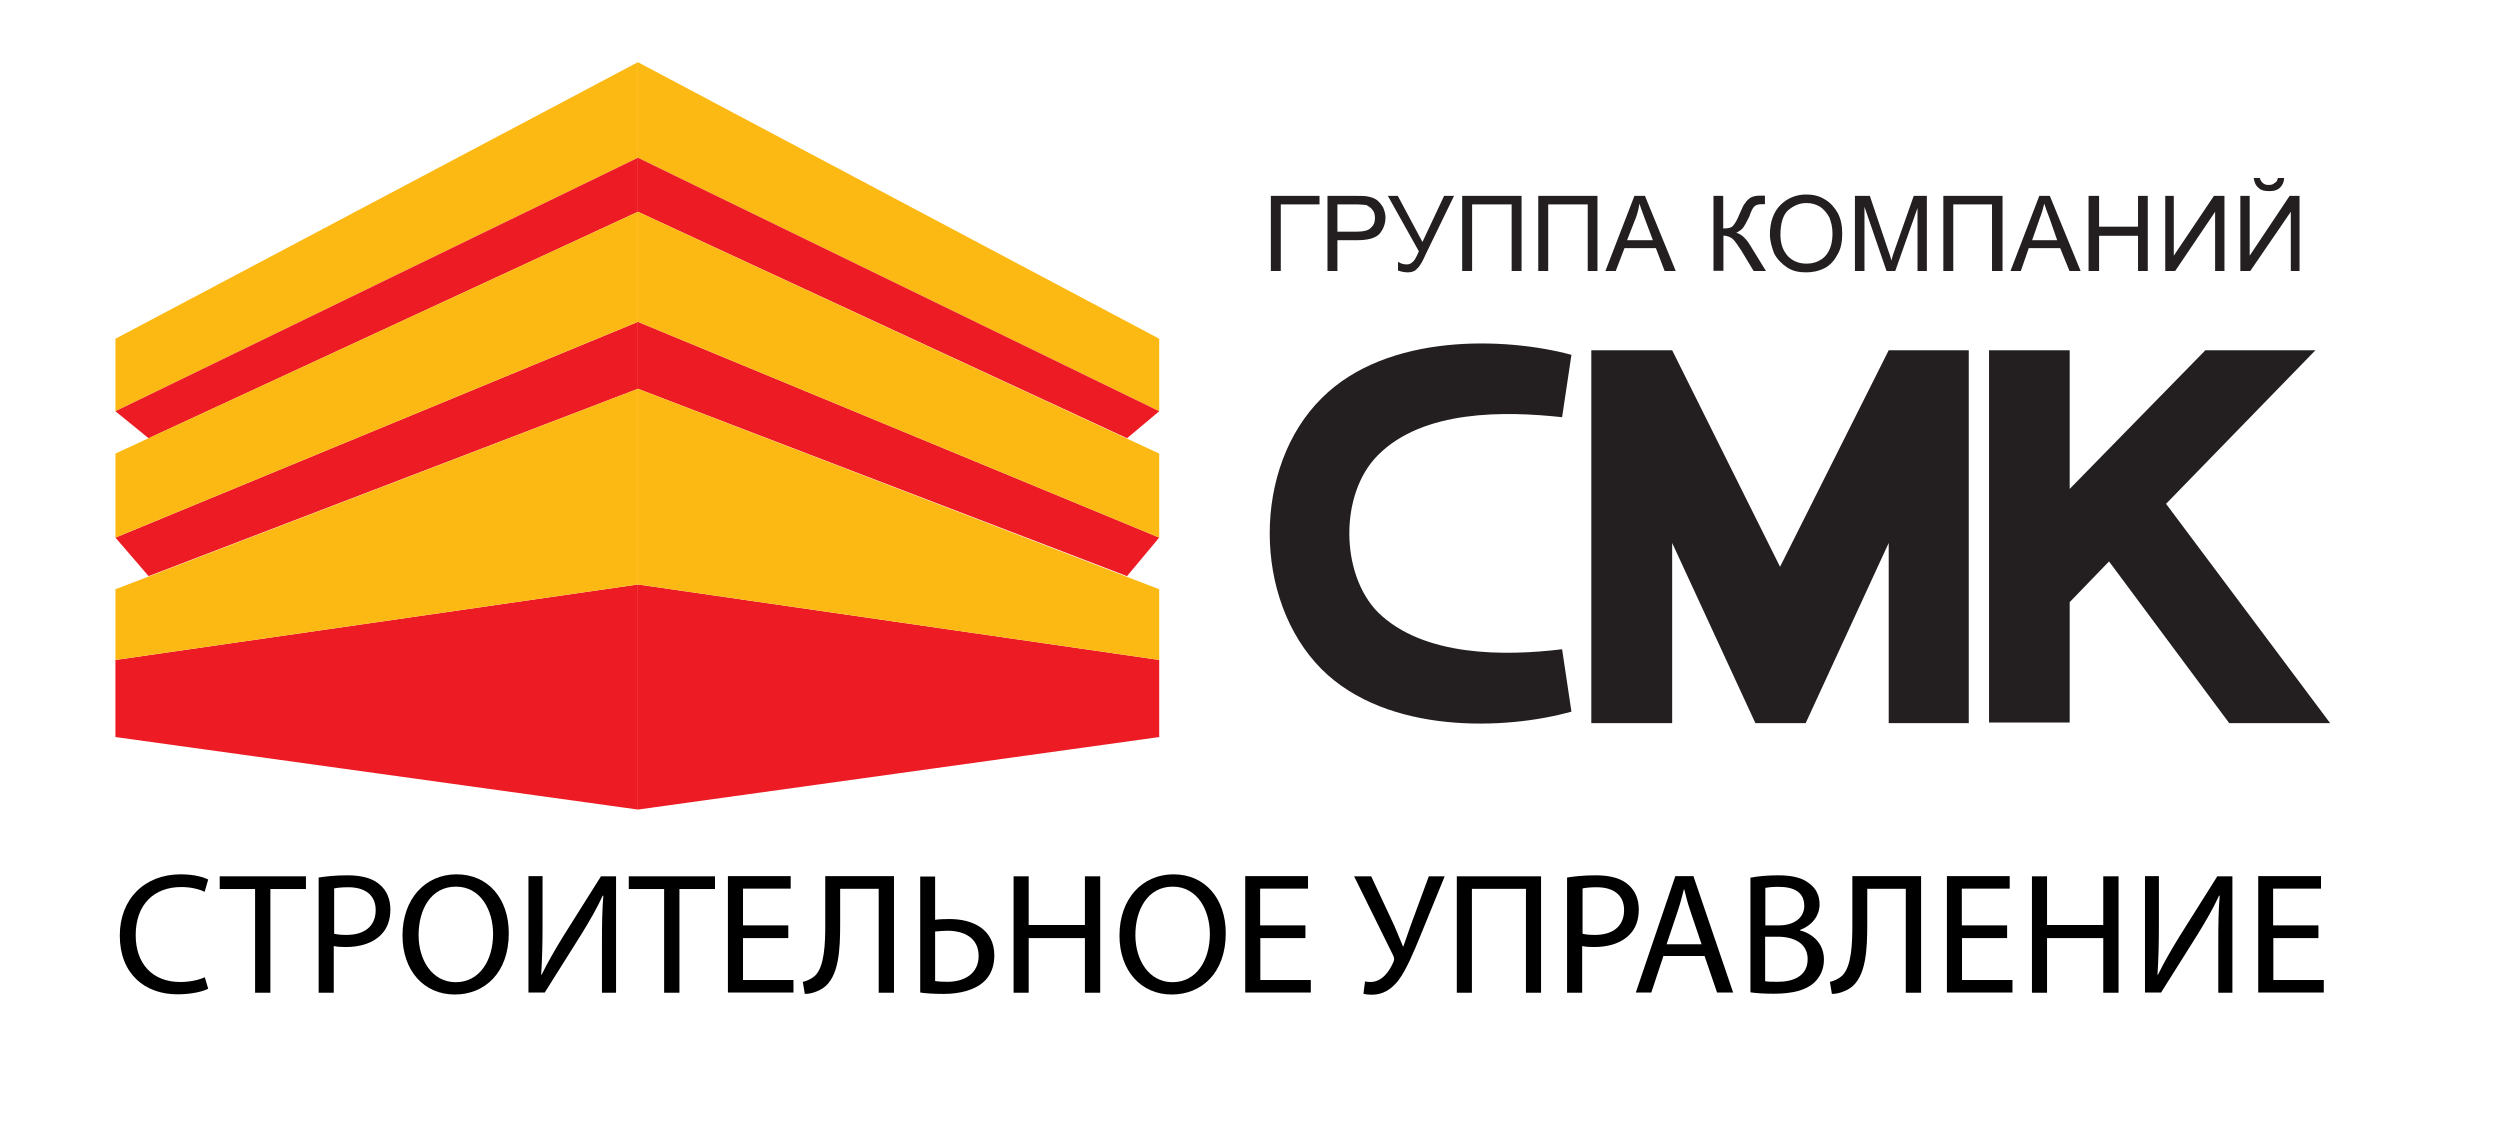
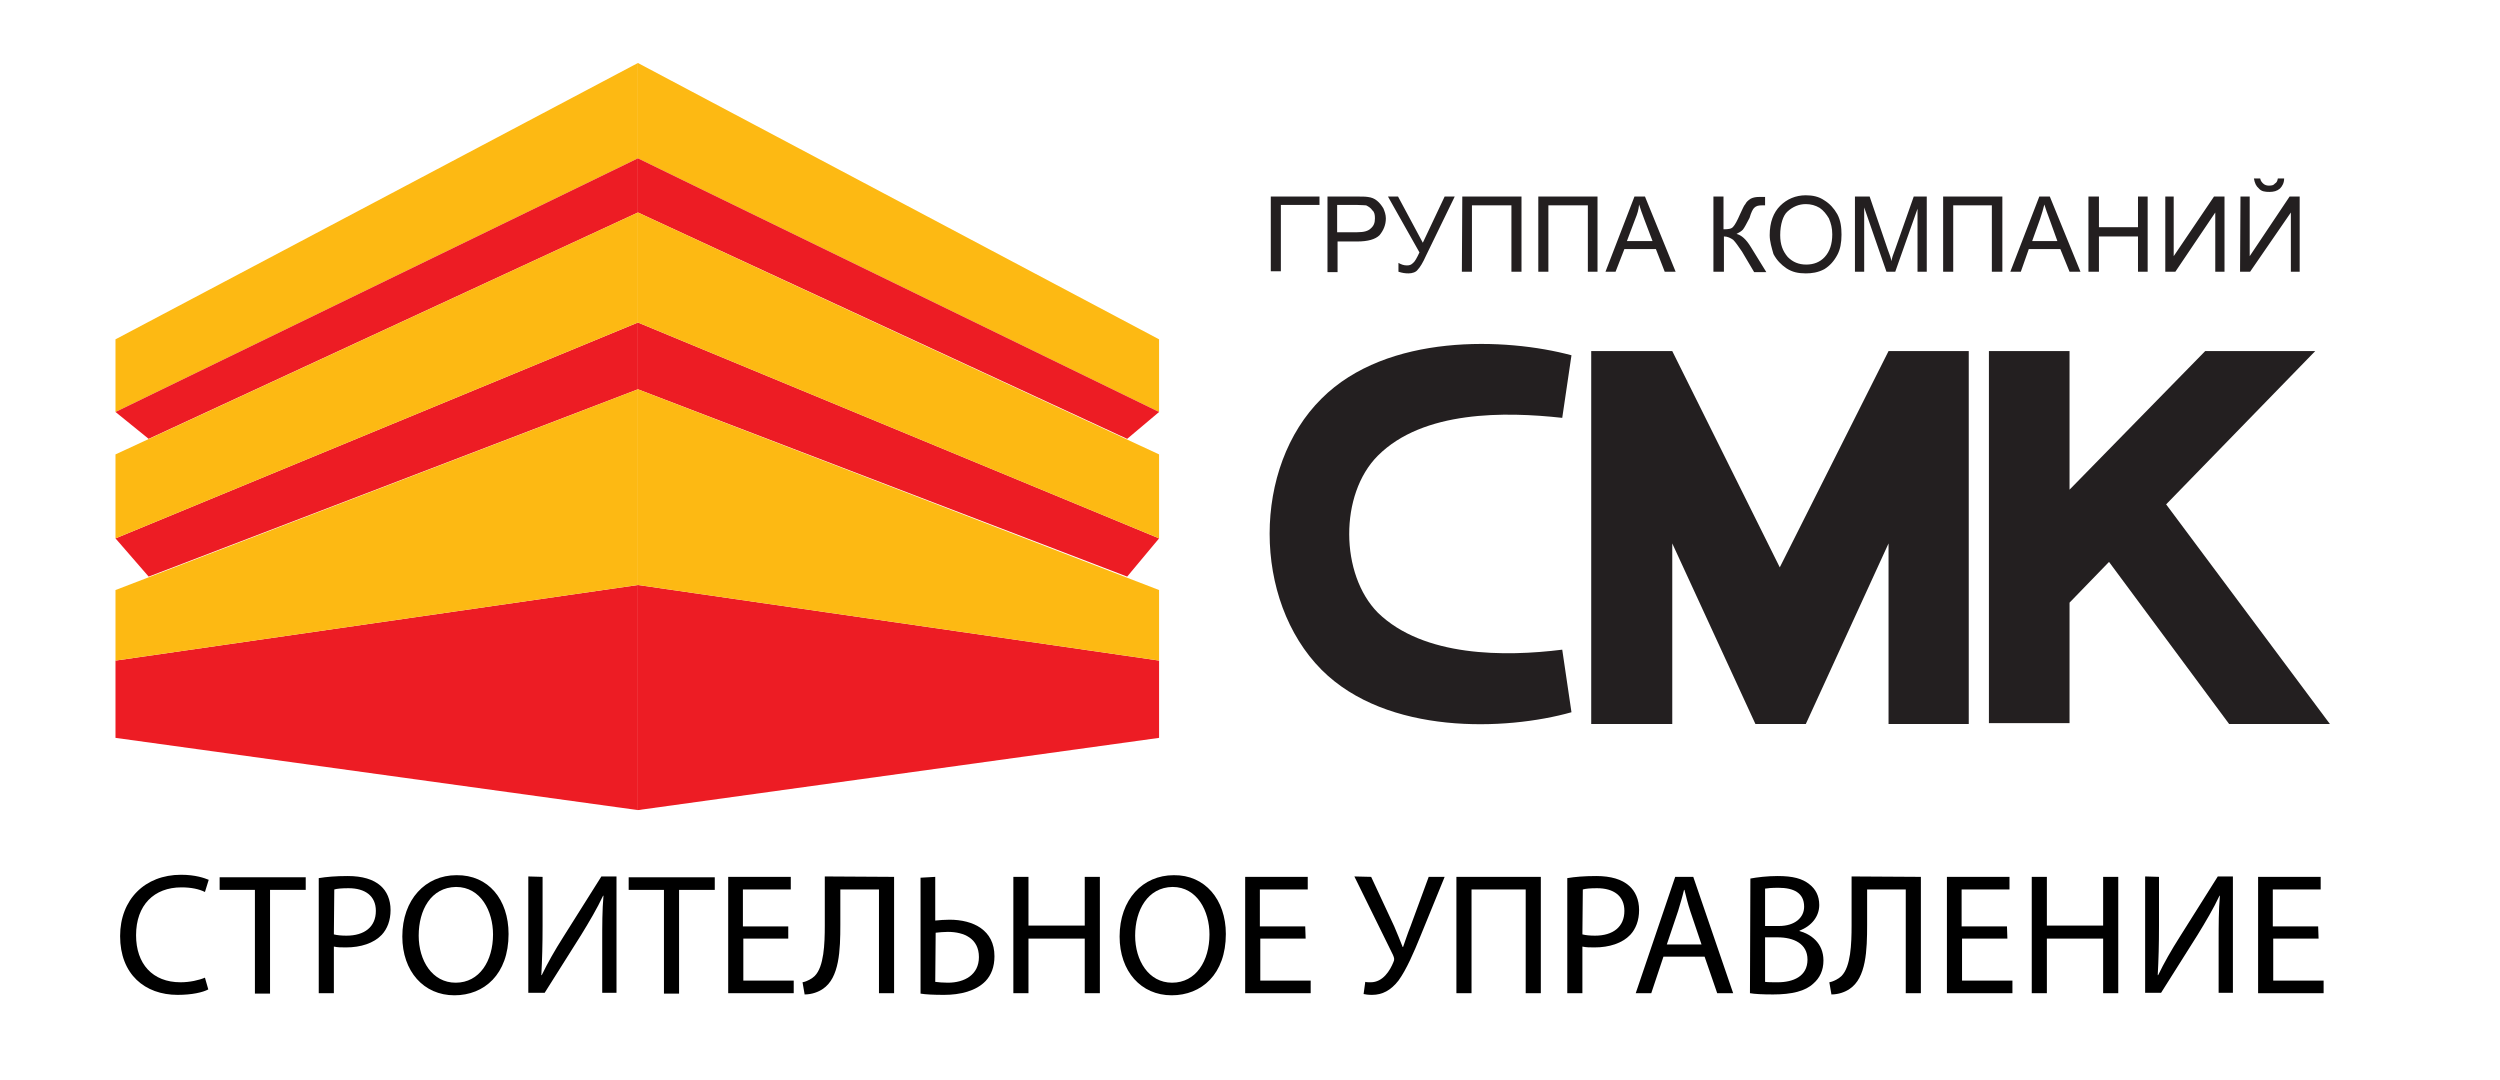
- <svg xmlns="http://www.w3.org/2000/svg" version="1.1" id="Слой_1" x="0px" y="0px" viewBox="0 0 1258.4 574.5" enable-background="new 0 0 1258.4 574.5" xml:space="preserve">
+ <svg xmlns="http://www.w3.org/2000/svg" version="1.1" id="Слой_1" x="0px" y="0px" viewBox="0 284.9 595.3 257" enable-background="new 0 284.9 595.3 257" xml:space="preserve">
  <g>
-     <polygon fill-rule="evenodd" clip-rule="evenodd" fill="#231F20" points="1090.3,253.6 1165.5,176.3 1110.1,176.3 1041.8,246.1    1041.8,176.3 1001.2,176.3 1001.2,363.7 1041.8,363.7 1041.8,303.1 1061.6,282.6 1122.1,364 1172.9,364 1090.3,253.6  " />
-     <polygon fill-rule="evenodd" clip-rule="evenodd" fill="#231F20" points="896,285.3 841.7,176.3 801,176.3 801,364 841.7,364    841.7,273.3 883.6,364 908.9,364 950.7,273.3 950.7,364 991,364 991,176.3 950.7,176.3 896,285.3  " />
-     <path fill-rule="evenodd" clip-rule="evenodd" fill="#231F20" d="M786.3,210l4.7-31.4c-33-8.9-92.7-11.2-125.7,21.8   c-34.9,34.5-34.9,101.5,0,136.5c33,32.9,92.7,30.6,125.7,21.3l-4.7-31.4c-28.7,3.5-69.8,3.9-92.7-18.6c-19-19.3-19.4-59.7,0-79.1   C716.5,206.1,757.6,206.9,786.3,210L786.3,210z" />
-     <polygon fill-rule="evenodd" clip-rule="evenodd" fill="#ED1C24" points="583.5,371 321.1,407.5 321.1,294.2 583.5,332.2    583.5,371  " />
-     <polygon fill-rule="evenodd" clip-rule="evenodd" fill="#FDB913" points="583.5,170.5 583.5,207 321.1,79.4 321.1,31.3    583.5,170.5  " />
-     <polygon fill-rule="evenodd" clip-rule="evenodd" fill="#ED1C24" points="567.3,220.6 321.1,106.6 321.1,79.4 583.5,207    567.3,220.6  " />
-     <polygon fill-rule="evenodd" clip-rule="evenodd" fill="#ED1C24" points="567.3,290 321.1,195.7 321.1,162 583.5,270.6 567.3,290     " />
-     <polygon fill-rule="evenodd" clip-rule="evenodd" fill="#FDB913" points="583.5,270.6 321.1,162 321.1,106.6 583.5,228.3    583.5,270.6  " />
-     <polygon fill-rule="evenodd" clip-rule="evenodd" fill="#FDB913" points="583.5,332.2 321.1,294.2 321.1,195.7 583.5,296.6    583.5,332.2  " />
-     <polygon fill-rule="evenodd" clip-rule="evenodd" fill="#ED1C24" points="58.1,371 321.1,407.5 321.1,294.2 58.1,332.2 58.1,371     " />
-     <polygon fill-rule="evenodd" clip-rule="evenodd" fill="#FDB913" points="58.1,170.5 58.1,207 321.1,79.4 321.1,31.3 58.1,170.5     " />
-     <polygon fill-rule="evenodd" clip-rule="evenodd" fill="#ED1C24" points="74.8,220.6 321.1,106.6 321.1,79.4 58.1,207 74.8,220.6     " />
-     <polygon fill-rule="evenodd" clip-rule="evenodd" fill="#ED1C24" points="74.8,290 321.1,195.7 321.1,162 58.1,270.6 74.8,290  " />
-     <polygon fill-rule="evenodd" clip-rule="evenodd" fill="#FDB913" points="58.1,270.6 321.1,162 321.1,106.6 58.1,228.3 58.1,270.6     " />
-     <polygon fill-rule="evenodd" clip-rule="evenodd" fill="#FDB913" points="58.1,332.2 321.1,294.2 321.1,195.7 58.1,296.6    58.1,332.2  " />
-     <path fill-rule="evenodd" clip-rule="evenodd" fill="#231F20" d="M639.7,98.6h24.5v4.3h-19.5v33.5h-5V98.6L639.7,98.6z    M668.2,136.4V98.6h14.3c2.8,0,4.7,0,5.9,0.3c1.9,0.3,3.4,0.9,4.7,1.8c1.2,1,2.2,2.2,3.1,3.7c0.6,1.5,1.2,3.1,1.2,5   c0,3.4-1.2,6.2-3.1,8.4c-2.2,2.2-5.9,3.1-11.2,3.1h-9.9v15.5H668.2L668.2,136.4z M673.2,116.6h9.9c3.4,0,5.6-0.6,6.8-1.8   c1.5-1.3,2.2-2.8,2.2-5c0-1.6-0.3-3.1-1.2-4.1c-0.9-1.2-1.9-1.8-3.1-2.5c-0.9,0-2.5-0.3-4.7-0.3h-9.9V116.6L673.2,116.6z    M698.6,98.6h5l12.4,23.2l10.9-23.2h5l-14.3,29.5c-1.6,3.7-3.1,6.2-4.3,7.1c-0.9,1.3-2.8,1.9-4.6,1.9c-1.6,0-3.1-0.3-5-0.9v-4.4   c1.5,0.9,2.8,1.3,4.3,1.3c1.2,0,2.2-0.3,3.1-1.3c0.9-0.6,1.9-2.5,3.1-5.3L698.6,98.6L698.6,98.6z M736.1,98.6h29.8v37.8h-5v-33.5   h-19.9v33.5h-5V98.6L736.1,98.6z M774.3,98.6h29.8v37.8h-4.9v-33.5h-19.9v33.5h-5V98.6L774.3,98.6z M808.1,136.4l14.6-37.8h5.3   l15.5,37.8h-5.6l-4.4-11.5h-15.8l-4.4,11.5H808.1L808.1,136.4z M819,120.9h13l-4-10.6c-1.2-3.1-2.1-5.9-2.8-7.8   c-0.3,2.5-0.9,4.7-1.8,7.2L819,120.9L819,120.9z M862.4,98.6h5V115c2.5,0,4-0.3,4.9-1.3c0.9-0.9,2.2-3.1,3.4-6.2   c1.2-2.5,1.8-4.4,2.8-5.3c0.7-1.2,1.5-1.9,2.8-2.8c1.2-0.6,2.8-0.9,4-0.9c2.2,0,3.1,0,3.1,0v4.3c0,0-0.4,0-0.9,0   c-0.6,0-0.9,0-0.9,0c-1.5,0-2.8,0.3-3.7,1.3c-0.6,0.6-1.5,2.2-2.4,5c-1.6,3.1-2.5,4.9-3.4,5.9c-0.9,0.9-1.8,1.5-3.1,2.2   c2.5,0.6,4.9,2.8,7.1,6.5l7.8,12.7h-6.2l-6.2-10.3c-1.9-2.8-3.1-4.7-4.4-5.9c-1.2-0.9-2.8-1.6-4.6-1.6v17.7h-5V98.6L862.4,98.6z    M890.9,118.1c0-6.5,1.9-11.5,5.3-14.9c3.4-3.4,7.8-5.3,13-5.3c3.4,0,6.6,0.7,9.4,2.5c2.8,1.6,4.9,4.1,6.5,6.9   c1.6,3.1,2.2,6.5,2.2,10.3c0,4-0.6,7.4-2.2,10.2c-1.6,3.1-3.7,5.6-6.5,7.1c-3.2,1.6-6.3,2.2-9.4,2.2c-3.7,0-6.8-0.6-9.7-2.5   c-2.7-1.9-4.9-4-6.5-7.1C891.9,124.6,890.9,121.2,890.9,118.1L890.9,118.1z M896.2,118.1c0,4.7,1.3,8.1,3.8,10.9   c2.5,2.5,5.6,3.7,9.3,3.7c3.7,0,6.9-1.2,9.4-3.7c2.5-2.8,3.7-6.5,3.7-11.5c0-3.1-0.6-5.6-1.6-8.1c-1.2-2.2-2.8-4.1-4.6-5.3   c-2.2-1.3-4.4-1.9-6.9-1.9c-3.4,0-6.5,1.3-9.3,3.7C897.5,108.2,896.2,112.5,896.2,118.1L896.2,118.1z M933.7,136.4V98.6h7.5l9,26.7   c1,2.8,1.6,4.6,1.9,5.9c0.3-1.6,0.9-3.4,1.9-6.2l9.3-26.4h6.6v37.8h-4.7v-31.7L954,136.4h-4.4l-11.1-32.3v32.3H933.7L933.7,136.4z    M978.2,98.6h29.8v37.8h-5.3v-33.5h-19.5v33.5h-5V98.6L978.2,98.6z M1012,136.4l14.5-37.8h5.3l15.5,37.8h-5.6l-4.7-11.5h-15.8   l-4,11.5H1012L1012,136.4z M1022.9,120.9h12.6l-3.7-10.6c-1.2-3.1-2.2-5.9-2.8-7.8c-0.6,2.5-1.2,4.7-2.2,7.2L1022.9,120.9   L1022.9,120.9z M1051.3,136.4V98.6h5.3v15.5h19.6V98.6h4.9v37.8h-4.9v-17.7h-19.6v17.7H1051.3L1051.3,136.4z M1089.9,98.6h4.3v30.1   l20.2-30.1h5.3v37.8h-4.7v-29.8l-20.1,29.8h-5V98.6L1089.9,98.6z M1127.7,98.6h4.7v30.1l20.1-30.1h5v37.8h-4.4v-29.8l-20.4,29.8h-5   V98.6L1127.7,98.6z M1146.6,89.6h3.1c0,2.2-0.9,3.8-2.2,5c-1.5,1.3-3.1,1.6-5.3,1.6c-2.1,0-4-0.3-5.3-1.6c-1.5-1.2-2.1-2.8-2.5-5   h3.1c0.3,1.3,0.9,1.9,1.5,2.5c0.6,0.6,1.6,1,2.8,1c1.6,0,2.5-0.3,3.1-1C1146,91.7,1146.3,90.8,1146.6,89.6L1146.6,89.6z" />
+     <polygon fill="#231F20" points="515.8,405 551.3,368.5 525.1,368.5 492.8,401.5 492.8,368.5 473.6,368.5 473.6,457.1 492.8,457.1    492.8,428.4 502.2,418.7 530.8,457.3 554.8,457.3  " />
+     <polygon fill="#231F20" points="423.8,420 398.2,368.5 378.9,368.5 378.9,457.3 398.2,457.3 398.2,414.3 418,457.3 430,457.3    449.7,414.3 449.7,457.3 468.8,457.3 468.8,368.5 449.7,368.5  " />
+     <path fill="#231F20" d="M372,384.4l2.2-14.9c-15.6-4.2-43.9-5.3-59.5,10.3c-16.5,16.3-16.5,48,0,64.6   c15.6,15.6,43.9,14.5,59.5,10.1l-2.2-14.9c-13.6,1.7-33,1.8-43.9-8.8c-9-9.1-9.2-28.2,0-37.4C338.9,382.6,358.4,382.9,372,384.4   L372,384.4z" />
+     <polygon fill="#ED1C24" points="276,460.6 151.9,477.8 151.9,424.2 276,442.2  " />
+     <polygon fill="#FDB913" points="276,365.7 276,383 151.9,322.6 151.9,299.9  " />
+     <polygon fill="#ED1C24" points="268.4,389.4 151.9,335.5 151.9,322.6 276,383  " />
+     <polygon fill="#ED1C24" points="268.4,422.2 151.9,377.6 151.9,361.7 276,413.1  " />
+     <polygon fill="#FDB913" points="276,413.1 151.9,361.7 151.9,335.5 276,393.1  " />
+     <polygon fill="#FDB913" points="276,442.2 151.9,424.2 151.9,377.6 276,425.4  " />
+     <polygon fill="#ED1C24" points="27.5,460.6 151.9,477.8 151.9,424.2 27.5,442.2  " />
+     <polygon fill="#FDB913" points="27.5,365.7 27.5,383 151.9,322.6 151.9,299.9  " />
+     <polygon fill="#ED1C24" points="35.4,389.4 151.9,335.5 151.9,322.6 27.5,383  " />
+     <polygon fill="#ED1C24" points="35.4,422.2 151.9,377.6 151.9,361.7 27.5,413.1  " />
+     <polygon fill="#FDB913" points="27.5,413.1 151.9,361.7 151.9,335.5 27.5,393.1  " />
+     <polygon fill="#FDB913" points="27.5,442.2 151.9,424.2 151.9,377.6 27.5,425.4  " />
+     <path fill="#231F20" d="M302.6,331.7h11.6v2H305v15.8h-2.4V331.7L302.6,331.7z M316.1,349.6v-17.9h6.8c1.3,0,2.2,0,2.8,0.1   c0.9,0.1,1.6,0.4,2.2,0.9c0.6,0.5,1,1,1.5,1.8c0.3,0.7,0.6,1.5,0.6,2.4c0,1.6-0.6,2.9-1.5,4c-1,1-2.8,1.5-5.3,1.5h-4.7v7.3H316.1   L316.1,349.6z M318.5,340.2h4.7c1.6,0,2.6-0.3,3.2-0.9c0.7-0.6,1-1.3,1-2.4c0-0.8-0.1-1.5-0.6-1.9c-0.4-0.6-0.9-0.9-1.5-1.2   c-0.4,0-1.2-0.1-2.2-0.1h-4.7V340.2L318.5,340.2z M330.5,331.7h2.4l5.9,11l5.2-11h2.4l-6.8,14c-0.8,1.8-1.5,2.9-2,3.4   c-0.4,0.6-1.3,0.9-2.2,0.9c-0.8,0-1.5-0.1-2.4-0.4v-2.1c0.7,0.4,1.3,0.6,2,0.6c0.6,0,1-0.1,1.5-0.6c0.4-0.3,0.9-1.2,1.5-2.5   L330.5,331.7L330.5,331.7z M348.2,331.7h14.1v17.9h-2.4v-15.8h-9.4v15.8h-2.4L348.2,331.7L348.2,331.7z M366.3,331.7h14.1v17.9   h-2.3v-15.8h-9.4v15.8h-2.4L366.3,331.7L366.3,331.7z M382.3,349.6l6.9-17.9h2.5l7.3,17.9h-2.6l-2.1-5.4h-7.5l-2.1,5.4H382.3   L382.3,349.6z M387.4,342.3h6.1l-1.9-5c-0.6-1.5-1-2.8-1.3-3.7c-0.1,1.2-0.4,2.2-0.9,3.4L387.4,342.3L387.4,342.3z M408,331.7h2.4   v7.8c1.2,0,1.9-0.1,2.3-0.6c0.4-0.4,1-1.5,1.6-2.9c0.6-1.2,0.9-2.1,1.3-2.5c0.3-0.6,0.7-0.9,1.3-1.3c0.6-0.3,1.3-0.4,1.9-0.4   c1,0,1.5,0,1.5,0v2c0,0-0.2,0-0.4,0c-0.3,0-0.4,0-0.4,0c-0.7,0-1.3,0.1-1.8,0.6c-0.3,0.3-0.7,1-1.1,2.4c-0.8,1.5-1.2,2.3-1.6,2.8   c-0.4,0.4-0.9,0.7-1.5,1c1.2,0.3,2.3,1.3,3.4,3.1l3.7,6h-2.9l-2.9-4.9c-0.9-1.3-1.5-2.2-2.1-2.8c-0.6-0.4-1.3-0.8-2.2-0.8v8.4H408   L408,331.7L408,331.7z M421.4,340.9c0-3.1,0.9-5.4,2.5-7c1.6-1.6,3.7-2.5,6.1-2.5c1.6,0,3.1,0.3,4.4,1.2c1.3,0.8,2.3,1.9,3.1,3.3   c0.8,1.5,1,3.1,1,4.9c0,1.9-0.3,3.5-1,4.8c-0.8,1.5-1.8,2.6-3.1,3.4c-1.5,0.8-3,1-4.4,1c-1.8,0-3.2-0.3-4.6-1.2   c-1.3-0.9-2.3-1.9-3.1-3.4C421.9,344,421.4,342.4,421.4,340.9L421.4,340.9z M423.9,340.9c0,2.2,0.6,3.8,1.8,5.2   c1.2,1.2,2.6,1.8,4.4,1.8s3.3-0.6,4.4-1.8c1.2-1.3,1.8-3.1,1.8-5.4c0-1.5-0.3-2.6-0.8-3.8c-0.6-1-1.3-1.9-2.2-2.5   c-1-0.6-2.1-0.9-3.3-0.9c-1.6,0-3.1,0.6-4.4,1.8C424.6,336.2,423.9,338.3,423.9,340.9L423.9,340.9z M441.7,349.6v-17.9h3.5   l4.3,12.6c0.5,1.3,0.8,2.2,0.9,2.8c0.1-0.8,0.4-1.6,0.9-2.9l4.4-12.5h3.1v17.9h-2.2v-15l-5.3,15h-2.1l-5.3-15.3v15.3H441.7   L441.7,349.6z M462.7,331.7h14.1v17.9h-2.5v-15.8h-9.2v15.8h-2.4V331.7L462.7,331.7z M478.7,349.6l6.9-17.9h2.5l7.3,17.9h-2.6   l-2.2-5.4h-7.5l-1.9,5.4H478.7L478.7,349.6z M483.9,342.3h6l-1.8-5c-0.6-1.5-1-2.8-1.3-3.7c-0.3,1.2-0.6,2.2-1,3.4L483.9,342.3   L483.9,342.3z M497.3,349.6v-17.9h2.5v7.3h9.3v-7.3h2.3v17.9h-2.3v-8.4h-9.3v8.4H497.3L497.3,349.6z M515.6,331.7h2v14.2l9.6-14.2   h2.5v17.9h-2.2v-14.1l-9.5,14.1h-2.4L515.6,331.7L515.6,331.7z M533.5,331.7h2.2v14.2l9.5-14.2h2.4v17.9h-2.1v-14.1l-9.7,14.1h-2.4   L533.5,331.7L533.5,331.7z M542.4,327.4h1.5c0,1-0.4,1.8-1,2.4c-0.7,0.6-1.5,0.8-2.5,0.8c-1,0-1.9-0.1-2.5-0.8   c-0.7-0.6-1-1.3-1.2-2.4h1.5c0.1,0.6,0.4,0.9,0.7,1.2c0.3,0.3,0.8,0.5,1.3,0.5c0.8,0,1.2-0.1,1.5-0.5   C542.1,328.4,542.3,328,542.4,327.4L542.4,327.4z" />
    <g>
-       <path d="M104.8,497.7c-2.8,1.4-8.3,2.8-15.5,2.8c-16.5,0-29-10.4-29-29.6c0-18.3,12.4-30.8,30.6-30.8c7.3,0,11.9,1.6,13.9,2.6    l-1.8,6.2c-2.9-1.4-7-2.4-11.8-2.4c-13.7,0-22.9,8.8-22.9,24.2c0,14.3,8.3,23.6,22.5,23.6c4.6,0,9.3-1,12.3-2.4L104.8,497.7z" />
-       <path d="M128.4,447.5h-17.8v-6.4H154v6.4h-17.9v52.2h-7.7V447.5z" />
-       <path d="M160.5,441.7c3.7-0.6,8.4-1.1,14.5-1.1c7.5,0,13,1.7,16.4,4.9c3.2,2.8,5.1,7,5.1,12.3c0,5.3-1.6,9.5-4.5,12.5    c-4,4.3-10.5,6.4-17.9,6.4c-2.3,0-4.3-0.1-6.1-0.5v23.5h-7.6V441.7z M168.1,470c1.7,0.4,3.7,0.6,6.3,0.6c9.1,0,14.7-4.4,14.7-12.5    c0-7.7-5.5-11.5-13.8-11.5c-3.3,0-5.8,0.3-7.1,0.6V470z" />
-       <path d="M256.1,469.7c0,20.2-12.3,30.9-27.2,30.9c-15.5,0-26.3-12-26.3-29.7c0-18.6,11.6-30.8,27.2-30.8    C245.8,440.1,256.1,452.4,256.1,469.7z M210.7,470.7c0,12.5,6.8,23.7,18.7,23.7c12,0,18.8-11,18.8-24.3c0-11.7-6.1-23.8-18.7-23.8    C216.9,446.3,210.7,457.8,210.7,470.7z" />
-       <path d="M273.1,441.1v24.7c0,9.3-0.2,17-0.7,24.8l0.2,0.1c3-6.1,6.6-12.4,10.9-19.4l19-30.2h7.6v58.6h-7.1v-25    c0-9.5,0.1-16.4,0.7-23.8l-0.3-0.1c-2.9,6.4-6.9,13.2-10.9,19.7l-18.3,29.1H266v-58.6H273.1z" />
-       <path d="M334.3,447.5h-17.8v-6.4h43.4v6.4H342v52.2h-7.7V447.5z" />
-       <path d="M396.7,472.2H374v21.1h25.4v6.3h-33v-58.6h31.6v6.3H374v18.5h22.8V472.2z" />
-       <path d="M450,441.1v58.6h-7.7v-52.3h-19.4v17.7c0,12.7-0.5,26.9-8.8,32.4c-2.2,1.4-5.6,2.8-9,2.8l-1-6.1c2.3-0.4,4.8-1.8,6.2-3.1    c4.7-4.6,5.1-16,5.1-25.4v-24.7H450z" />
-       <path d="M470.7,441.1V463c1.7-0.3,5.2-0.4,7.2-0.4c12,0,22.6,5.3,22.6,18.3c0,5.5-1.7,9.5-4.5,12.5c-4.8,5-13,6.9-21,6.9    c-5.3,0-9.3-0.3-11.8-0.7v-58.4H470.7z M470.7,493.8c1.7,0.3,3.7,0.4,6.3,0.4c8.4,0,15.6-4.1,15.6-13c0-9.2-7.4-12.7-15.7-12.7    c-1.9,0-4.3,0.2-6.2,0.4V493.8z" />
-       <path d="M517.8,441.1v24.5h28.3v-24.5h7.7v58.6h-7.7v-27.5h-28.3v27.5h-7.6v-58.6H517.8z" />
-       <path d="M617,469.7c0,20.2-12.3,30.9-27.2,30.9c-15.5,0-26.3-12-26.3-29.7c0-18.6,11.6-30.8,27.2-30.8    C606.6,440.1,617,452.4,617,469.7z M571.5,470.7c0,12.5,6.8,23.7,18.7,23.7c12,0,18.8-11,18.8-24.3c0-11.7-6.1-23.8-18.7-23.8    C577.8,446.3,571.5,457.8,571.5,470.7z" />
-       <path d="M657.2,472.2h-22.8v21.1h25.4v6.3h-33v-58.6h31.6v6.3h-24.1v18.5h22.8V472.2z" />
-       <path d="M690.2,441.1l11.7,25c1.5,3.5,2.9,6.9,4.3,10.3h0.2c1-3,2.2-6.4,3.7-10.6l9.1-24.7h8l-12.3,30.1    c-3.2,7.8-6.9,16.8-11,22.3c-3.8,4.8-8.1,7.2-13.3,7.2c-1.9,0-3.3-0.2-4.3-0.5l0.8-6.2c0.6,0.2,1.5,0.3,2.8,0.3    c6.1-0.1,9.7-5.9,11.5-10.1c0.6-1.3,0.4-2.2-0.3-3.6l-19.5-39.5H690.2z" />
-       <path d="M775.7,441.1v58.6h-7.6v-52.3h-27.2v52.3h-7.6v-58.6H775.7z" />
-       <path d="M788.9,441.7c3.7-0.6,8.4-1.1,14.5-1.1c7.5,0,13,1.7,16.4,4.9c3.2,2.8,5.1,7,5.1,12.3c0,5.3-1.6,9.5-4.5,12.5    c-4,4.3-10.5,6.4-17.9,6.4c-2.3,0-4.3-0.1-6.1-0.5v23.5h-7.6V441.7z M796.5,470c1.7,0.4,3.7,0.6,6.3,0.6c9.1,0,14.7-4.4,14.7-12.5    c0-7.7-5.5-11.5-13.8-11.5c-3.3,0-5.8,0.3-7.1,0.6V470z" />
-       <path d="M837.3,481.2l-6.1,18.4h-7.8l19.9-58.6h9.1l20,58.6h-8.1l-6.3-18.4H837.3z M856.5,475.3l-5.7-16.9    c-1.3-3.8-2.2-7.3-3-10.7h-0.2c-0.9,3.5-1.8,7-3,10.6l-5.7,17H856.5z" />
-       <path d="M881.1,441.8c3.3-0.7,8.5-1.2,13.8-1.2c7.6,0,12.4,1.3,16.1,4.3c3,2.3,4.9,5.7,4.9,10.3c0,5.7-3.7,10.6-9.9,12.9v0.2    c5.6,1.4,12.1,6,12.1,14.7c0,5-2,8.9-5,11.7c-4.1,3.7-10.7,5.5-20.3,5.5c-5.2,0-9.2-0.3-11.7-0.7V441.8z M888.6,465.8h6.9    c8,0,12.7-4.2,12.7-9.8c0-6.9-5.2-9.6-12.9-9.6c-3.5,0-5.5,0.3-6.7,0.5V465.8z M888.6,493.9c1.5,0.3,3.7,0.3,6.3,0.3    c7.8,0,15-2.9,15-11.4c0-8-6.9-11.3-15.1-11.3h-6.3V493.9z" />
-       <path d="M967,441.1v58.6h-7.7v-52.3h-19.4v17.7c0,12.7-0.5,26.9-8.8,32.4c-2.2,1.4-5.6,2.8-9,2.8l-1-6.1c2.3-0.4,4.8-1.8,6.2-3.1    c4.7-4.6,5.1-16,5.1-25.4v-24.7H967z" />
-       <path d="M1010.4,472.2h-22.8v21.1h25.4v6.3h-33v-58.6h31.6v6.3h-24.1v18.5h22.8V472.2z" />
-       <path d="M1030.4,441.1v24.5h28.3v-24.5h7.7v58.6h-7.7v-27.5h-28.3v27.5h-7.6v-58.6H1030.4z" />
-       <path d="M1086.7,441.1v24.7c0,9.3-0.2,17-0.7,24.8l0.2,0.1c3-6.1,6.6-12.4,10.9-19.4l19-30.2h7.6v58.6h-7.1v-25    c0-9.5,0.1-16.4,0.7-23.8l-0.3-0.1c-2.9,6.4-6.9,13.2-10.9,19.7l-18.3,29.1h-8.1v-58.6H1086.7z" />
-       <path d="M1167.1,472.2h-22.8v21.1h25.4v6.3h-33v-58.6h31.6v6.3h-24.1v18.5h22.8V472.2z" />
+       <path d="M49.6,520.5c-1.3,0.7-3.9,1.3-7.3,1.3c-7.8,0-13.7-4.9-13.7-14c0-8.7,5.9-14.6,14.5-14.6c3.5,0,5.6,0.8,6.6,1.2l-0.9,2.9    c-1.4-0.7-3.3-1.1-5.6-1.1c-6.5,0-10.8,4.2-10.8,11.4c0,6.8,3.9,11.2,10.6,11.2c2.2,0,4.4-0.5,5.8-1.1L49.6,520.5z" />
+       <path d="M60.7,496.8h-8.4v-3h20.5v3h-8.5v24.7h-3.6C60.7,521.4,60.7,496.8,60.7,496.8z" />
+       <path d="M75.9,494c1.8-0.3,4-0.5,6.9-0.5c3.5,0,6.1,0.8,7.8,2.3c1.5,1.3,2.4,3.3,2.4,5.8s-0.8,4.5-2.1,5.9c-1.9,2-5,3-8.5,3    c-1.1,0-2,0-2.9-0.2v11.1h-3.6L75.9,494L75.9,494z M79.5,507.4c0.8,0.2,1.8,0.3,3,0.3c4.3,0,7-2.1,7-5.9c0-3.6-2.6-5.4-6.5-5.4    c-1.6,0-2.7,0.1-3.4,0.3L79.5,507.4L79.5,507.4z" />
+       <path d="M121.1,507.3c0,9.6-5.8,14.6-12.9,14.6c-7.3,0-12.4-5.7-12.4-14c0-8.8,5.5-14.6,12.9-14.6    C116.3,493.2,121.1,499.1,121.1,507.3z M99.7,507.7c0,5.9,3.2,11.2,8.8,11.2c5.7,0,8.9-5.2,8.9-11.5c0-5.5-2.9-11.3-8.8-11.3    C102.6,496.2,99.7,501.6,99.7,507.7z" />
+       <path d="M129.2,493.7v11.7c0,4.4-0.1,8-0.3,11.7l0.1,0c1.4-2.9,3.1-5.9,5.2-9.2l9-14.3h3.6v27.7h-3.4v-11.8c0-4.5,0-7.8,0.3-11.3    l-0.1,0c-1.4,3-3.3,6.2-5.2,9.3l-8.7,13.8h-3.9v-27.7L129.2,493.7L129.2,493.7z" />
+       <path d="M158.1,496.8h-8.4v-3h20.5v3h-8.5v24.7h-3.6V496.8z" />
+       <path d="M187.7,508.4h-10.7v10h12v3h-15.6v-27.7h14.9v3h-11.4v8.8h10.8L187.7,508.4L187.7,508.4z" />
+       <path d="M212.9,493.7v27.7h-3.6v-24.7h-9.2v8.4c0,6-0.2,12.7-4.2,15.3c-1,0.7-2.6,1.3-4.3,1.3l-0.5-2.9c1.1-0.2,2.3-0.9,2.9-1.5    c2.2-2.2,2.4-7.6,2.4-12v-11.7L212.9,493.7L212.9,493.7z" />
+       <path d="M222.7,493.7v10.4c0.8-0.1,2.5-0.2,3.4-0.2c5.7,0,10.7,2.5,10.7,8.7c0,2.6-0.8,4.5-2.1,5.9c-2.3,2.4-6.1,3.3-9.9,3.3    c-2.5,0-4.4-0.1-5.6-0.3v-27.6L222.7,493.7L222.7,493.7z M222.7,518.7c0.8,0.1,1.8,0.2,3,0.2c4,0,7.4-1.9,7.4-6.1    c0-4.4-3.5-6-7.4-6c-0.9,0-2,0.1-2.9,0.2L222.7,518.7L222.7,518.7z" />
+       <path d="M244.9,493.7v11.6h13.4v-11.6h3.6v27.7h-3.6v-13h-13.4v13h-3.6v-27.7H244.9z" />
+       <path d="M291.9,507.3c0,9.6-5.8,14.6-12.9,14.6c-7.3,0-12.4-5.7-12.4-14c0-8.8,5.5-14.6,12.9-14.6    C286.9,493.2,291.9,499.1,291.9,507.3z M270.3,507.7c0,5.9,3.2,11.2,8.8,11.2c5.7,0,8.9-5.2,8.9-11.5c0-5.5-2.9-11.3-8.8-11.3    C273.3,496.2,270.3,501.6,270.3,507.7z" />
+       <path d="M310.9,508.4h-10.8v10h12v3h-15.6v-27.7h14.9v3h-11.4v8.8h10.8L310.9,508.4L310.9,508.4z" />
+       <path d="M326.5,493.7l5.5,11.8c0.7,1.7,1.4,3.3,2,4.9h0.1c0.5-1.4,1-3,1.8-5l4.3-11.7h3.8l-5.8,14.2c-1.5,3.7-3.3,7.9-5.2,10.5    c-1.8,2.3-3.8,3.4-6.3,3.4c-0.9,0-1.6-0.1-2-0.2l0.4-2.9c0.3,0.1,0.7,0.1,1.3,0.1c2.9,0,4.6-2.8,5.4-4.8c0.3-0.6,0.2-1-0.1-1.7    l-9.2-18.7L326.5,493.7L326.5,493.7z" />
+       <path d="M366.9,493.7v27.7h-3.6v-24.7h-12.9v24.7h-3.6v-27.7H366.9z" />
+       <path d="M373.2,494c1.8-0.3,4-0.5,6.9-0.5c3.5,0,6.1,0.8,7.8,2.3c1.5,1.3,2.4,3.3,2.4,5.8s-0.8,4.5-2.1,5.9c-1.9,2-5,3-8.5,3    c-1.1,0-2,0-2.9-0.2v11.1h-3.6L373.2,494L373.2,494z M376.8,507.4c0.8,0.2,1.8,0.3,3,0.3c4.3,0,7-2.1,7-5.9c0-3.6-2.6-5.4-6.5-5.4    c-1.6,0-2.7,0.1-3.4,0.3L376.8,507.4L376.8,507.4z" />
+       <path d="M396.1,512.7l-2.9,8.7h-3.7l9.4-27.7h4.3l9.5,27.7h-3.8l-3-8.7H396.1z M405.2,509.9l-2.7-8c-0.6-1.8-1-3.5-1.4-5.1H401    c-0.4,1.7-0.9,3.3-1.4,5l-2.7,8H405.2z" />
+       <path d="M416.8,494.1c1.6-0.3,4-0.6,6.5-0.6c3.6,0,5.9,0.6,7.6,2c1.4,1.1,2.3,2.7,2.3,4.9c0,2.7-1.8,5-4.7,6.1v0.1    c2.6,0.7,5.7,2.8,5.7,7c0,2.4-0.9,4.2-2.4,5.5c-1.9,1.8-5.1,2.6-9.6,2.6c-2.5,0-4.4-0.1-5.5-0.3L416.8,494.1L416.8,494.1z     M420.3,505.4h3.3c3.8,0,6-2,6-4.6c0-3.3-2.5-4.5-6.1-4.5c-1.7,0-2.6,0.1-3.2,0.2V505.4z M420.3,518.7c0.7,0.1,1.8,0.1,3,0.1    c3.7,0,7.1-1.4,7.1-5.4c0-3.8-3.3-5.3-7.1-5.3h-3L420.3,518.7L420.3,518.7z" />
+       <path d="M457.4,493.7v27.7h-3.6v-24.7h-9.2v8.4c0,6-0.2,12.7-4.2,15.3c-1,0.7-2.6,1.3-4.3,1.3l-0.5-2.9c1.1-0.2,2.3-0.9,2.9-1.5    c2.2-2.2,2.4-7.6,2.4-12v-11.7L457.4,493.7L457.4,493.7z" />
+       <path d="M478,508.4h-10.8v10h12v3h-15.6v-27.7h14.9v3h-11.4v8.8h10.8L478,508.4L478,508.4z" />
+       <path d="M487.4,493.7v11.6h13.4v-11.6h3.6v27.7h-3.6v-13h-13.4v13h-3.6v-27.7H487.4z" />
+       <path d="M514.1,493.7v11.7c0,4.4-0.1,8-0.3,11.7l0.1,0c1.4-2.9,3.1-5.9,5.2-9.2l9-14.3h3.6v27.7h-3.4v-11.8c0-4.5,0-7.8,0.3-11.3    l-0.1,0c-1.4,3-3.3,6.2-5.2,9.3l-8.7,13.8h-3.8v-27.7L514.1,493.7L514.1,493.7z" />
+       <path d="M552.1,508.4h-10.8v10h12v3h-15.6v-27.7h14.9v3h-11.4v8.8H552L552.1,508.4L552.1,508.4z" />
    </g>
  </g>
</svg>
